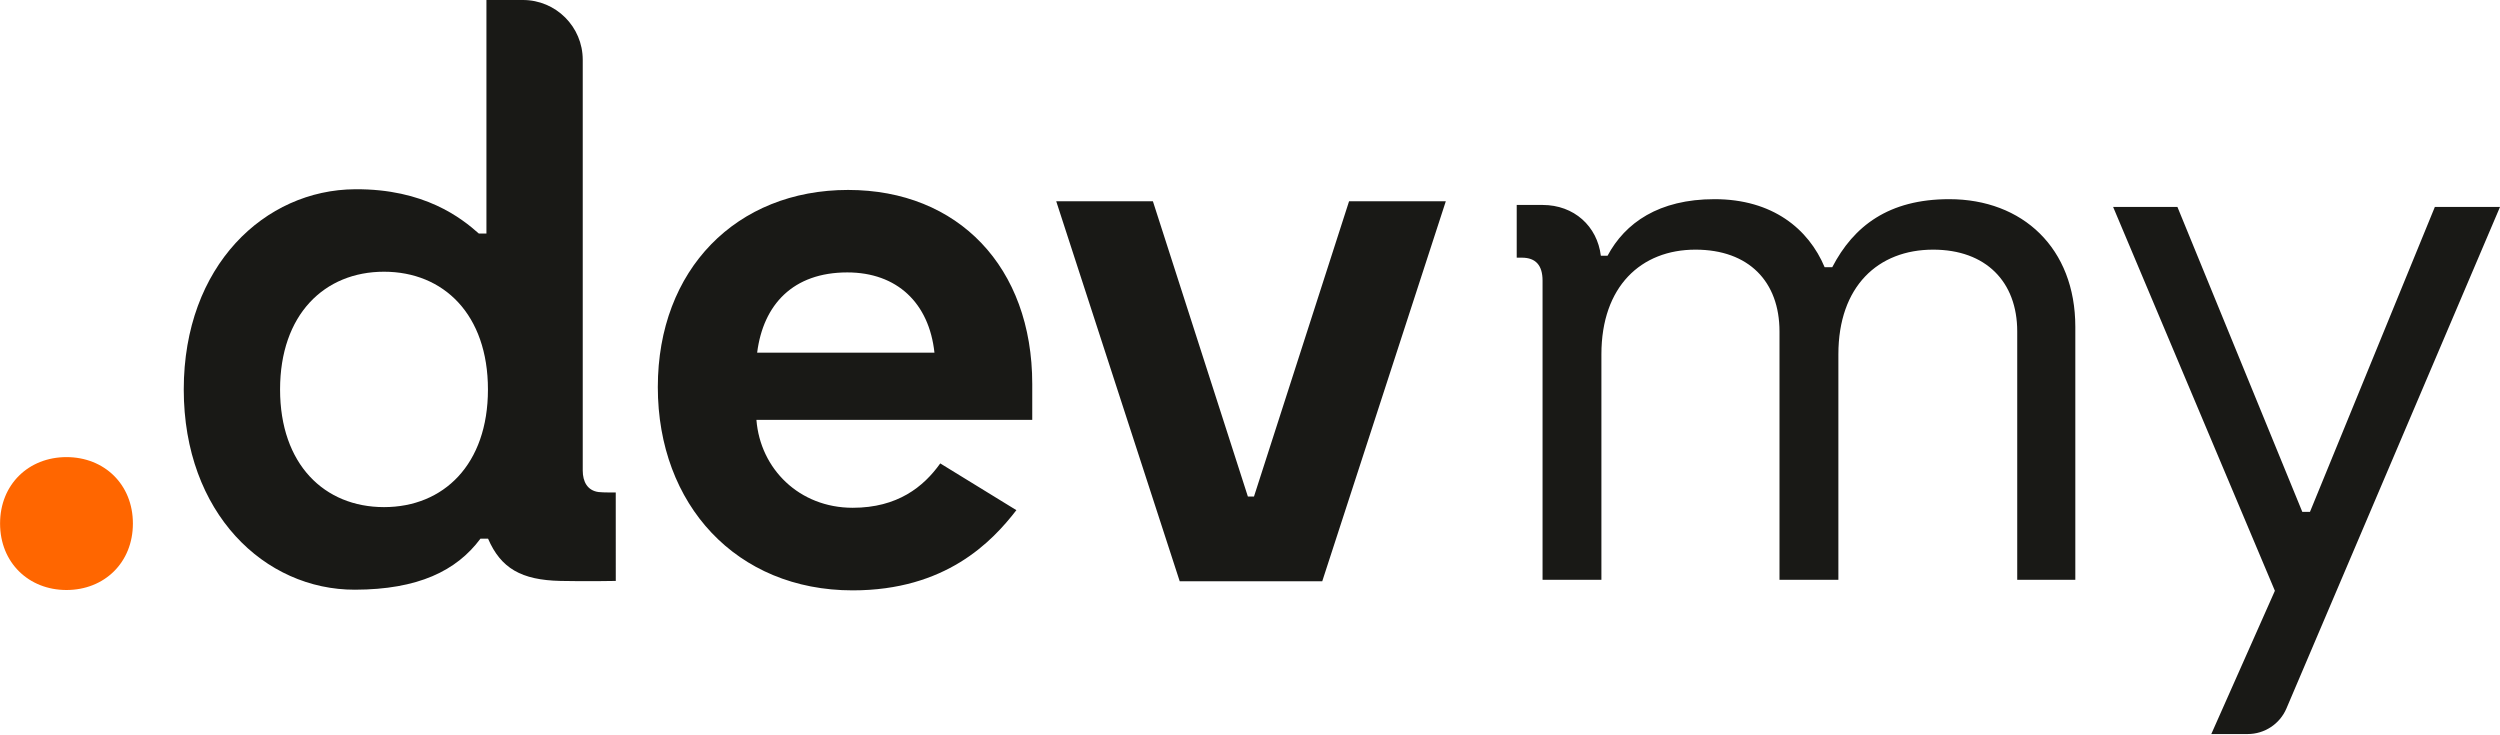
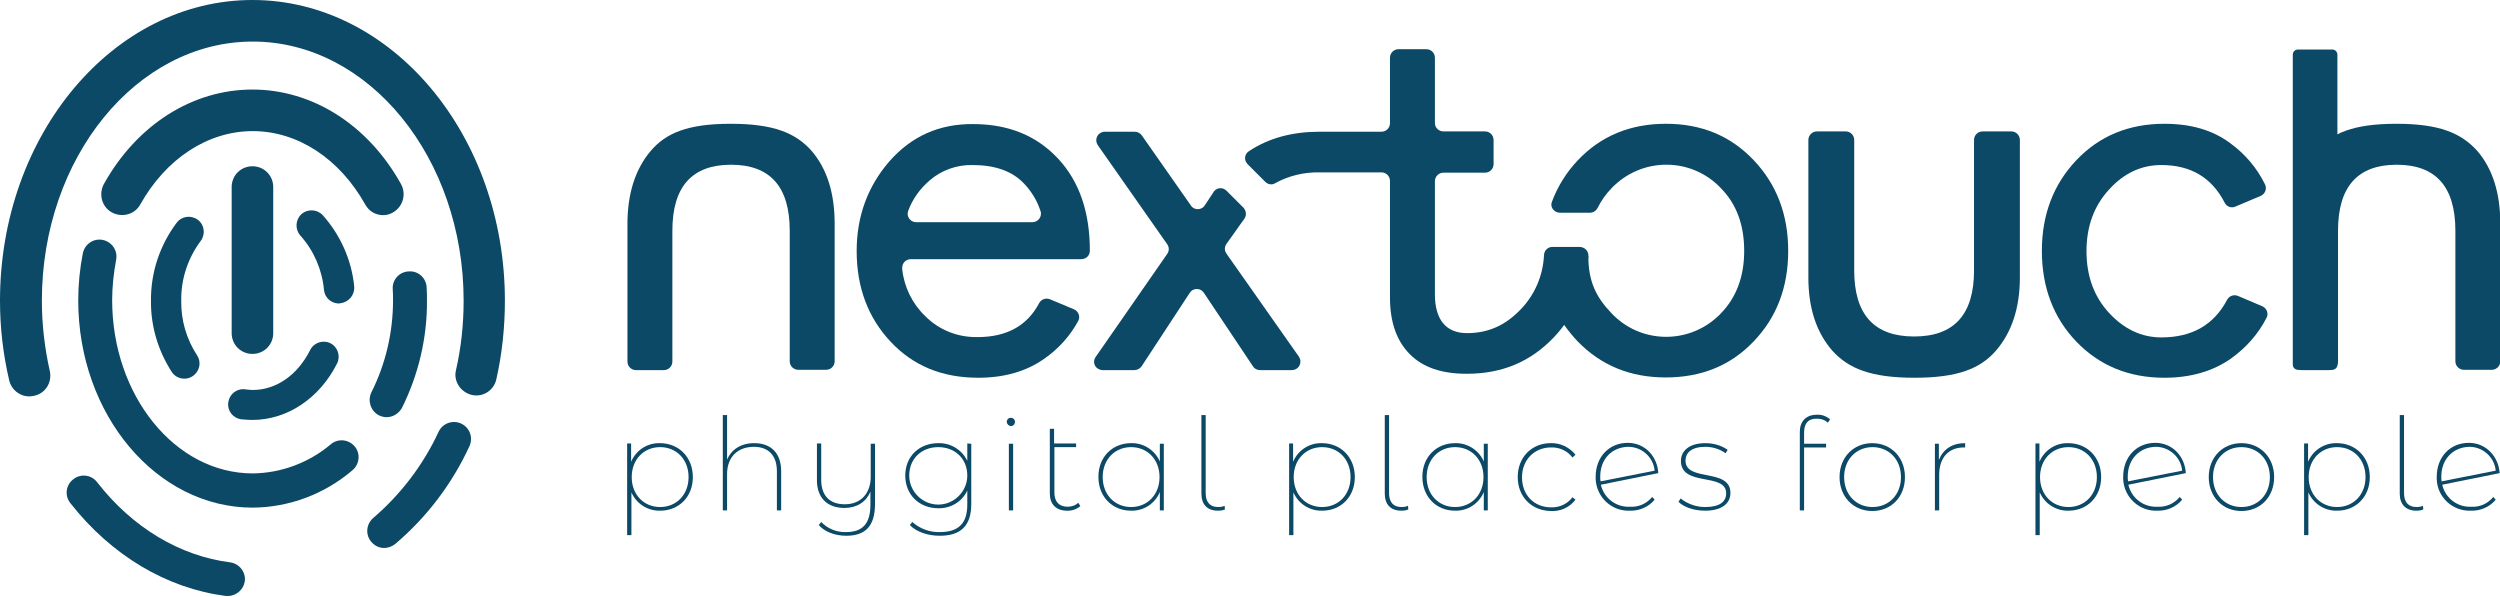
- <svg xmlns="http://www.w3.org/2000/svg" viewBox="0 0 1919.69 563.65">
-   <g id="Livello_2" data-name="Livello 2">
-     <g id="Livello_1-2" data-name="Livello 1">
-       <path fill="#191916" d="M722,355.84c-12.83,18-32.8,34.07-67.22,34.07-41.08,0-71-29.93-73.94-67.48H792.64V294.85c0-89.78-56.91-149-141.41-149-85.67,0-146.11,61-146.11,151.39s60.44,156.09,149.63,156.09c71.39,0,106.86-37.2,125.71-61.59ZM650.64,209.18c38.14,0,62.79,23.47,66.9,61.61H581.4C586.09,233.82,609,209.18,650.64,209.18Z" />
-       <path fill="#191916" d="M1496.75,152.94c-46.36,0-73.36,20.55-89.8,52.23h-5.86c-12.33-29.34-39.93-52.23-84.52-52.23-42.84,0-68.67,18.2-82.18,43.44h-5.14c-2.76-22.65-20.53-39-44.76-39h-19.84v40.48h4q15.84,0,15.84,17.6v13.71h0V445.23h45.19V272.08c0-52.23,30.54-80.38,72.21-80.38,41.08,0,64.54,24.66,64.54,62.79V445.23h45.22V272.08c0-52.23,30.51-80.38,72.76-80.38,40.5,0,64.57,24.66,64.57,62.79V445.23h44.61V251C1593.6,190.5,1553.1,152.94,1496.75,152.94Z" />
-       <path fill="#191916" d="M472.82,378.14s-9.77.14-13.24-.32c-8.55-1.15-12.11-8-12.11-16.5v-40.9h0V45.94A45.94,45.94,0,0,0,401.52,0h-28V179.32h-5.85c-13.29-11.83-41.84-34.42-95.09-34C203.3,145.77,141.1,204,141.1,299.07S203.3,453,272.57,452.82c48.32-.12,77.95-14.42,96.35-39.19h5.85c9.82,22.75,25.54,31.79,55.6,32.45,20.23.44,42.47,0,42.47,0ZM294.87,389.4c-45.79,0-79.81-32.83-79.81-90.33s34-90.42,79.81-90.42,79.81,32.88,79.81,90.42S340.65,389.4,294.87,389.4Z" />
-       <path fill="#191916" d="M885.29,154.56l72.92,226.7h4.7l73-226.7h74.29l-94.88,291.78H905.87L811.05,154.56Z" />
-       <path fill="#191916" d="M1919.69,158.92,1755.7,544A32.33,32.33,0,0,1,1726,563.65h-28l48.83-110L1622.62,158.92H1672l95.89,234.14h5.88l95.89-234.14Z" />
-       <path fill="#f60" d="M51.05,351c29,0,51,20.94,51,51s-22,51.05-51,51.05-51-21-51-51.05S22,351,51.05,351Z" />
+ <svg xmlns="http://www.w3.org/2000/svg" version="1.1" id="Livello_1" x="0px" y="0px" viewBox="0 0 818 195.2" style="enable-background:new 0 0 818 195.2;" xml:space="preserve">
+   <style type="text/css">
+ 	.st0{fill:#0B4966;}
+ </style>
+   <g id="Livello_1_00000114753957941310747720000010750581703006040974_">
+     <g>
+       <path class="st0" d="M74.6,195c-0.2,0-0.5,0-0.7,0c-19.4-2.5-37.5-13.3-50.9-30.4c-1.9-2.4-1.5-5.9,1-7.8c2.4-1.9,5.9-1.5,7.8,1    c11.5,14.8,27,24.1,43.5,26.2c3,0.4,5.2,3.2,4.8,6.2C79.7,192.9,77.3,195,74.6,195z" />
+     </g>
+     <g>
+       <path class="st0" d="M125.7,179.3c-1.6,0-3.1-0.7-4.2-2c-2-2.3-1.7-5.8,0.6-7.8c9-7.7,16.4-17.4,21.4-28.2c1.3-2.8,4.6-4,7.4-2.7    c2.8,1.3,4,4.6,2.7,7.4c-5.6,12.2-14,23.3-24.3,32C128.3,178.8,127,179.3,125.7,179.3z" />
+     </g>
+     <g>
+       <path class="st0" d="M82.7,166.1c-31.5,0-57.1-30.4-57.1-67.8c0-5.1,0.5-10.3,1.5-15.4c0.6-3,3.5-5,6.5-4.4c3,0.6,5,3.5,4.4,6.5    c-0.8,4.3-1.3,8.8-1.3,13.2c0,31.2,20.6,56.7,46,56.7c9.3-0.1,18.4-3.5,25.5-9.5c2.3-2,5.8-1.7,7.8,0.6c2,2.3,1.7,5.8-0.6,7.8    C106.2,161.7,94.6,166,82.7,166.1z" />
+     </g>
+     <g>
+       <path class="st0" d="M126.5,136.5c-0.8,0-1.7-0.2-2.5-0.6c-2.7-1.4-3.8-4.7-2.5-7.5c4.7-9.3,7.1-19.7,7.1-30.1    c0-1.2,0-2.4-0.1-3.7c-0.2-3.1,2.2-5.7,5.3-5.8c3.1-0.2,5.7,2.2,5.8,5.3c0.1,1.5,0.1,2.9,0.1,4.3c0.1,12.1-2.8,24.3-8.2,35.1    C130.4,135.4,128.5,136.5,126.5,136.5z" />
+     </g>
+     <g>
+       <path class="st0" d="M60.3,123.9c-1.6,0-3.2-0.8-4.1-2.2c-4.5-7-6.9-15-6.8-23.3c-0.1-9.2,2.9-18.2,8.4-25.5    c1.6-2.2,4.7-2.6,6.9-1c2.2,1.6,2.6,4.7,1,6.9c-4.2,5.6-6.5,12.5-6.4,19.5c0,0,0,0.1,0,0.1c-0.1,6.4,1.7,12.5,5.2,17.9    c1.5,2.3,0.8,5.3-1.5,6.8C62.1,123.7,61.2,123.9,60.3,123.9z" />
+     </g>
+     <g>
+       <path class="st0" d="M82.6,137.4c-1.2,0-2.5-0.1-3.7-0.2c-2.7-0.4-4.6-2.8-4.2-5.6c0.4-2.7,2.8-4.6,5.6-4.2    c0.8,0.1,1.6,0.2,2.4,0.2c7.7,0,14.7-4.9,18.8-13.1c1.2-2.4,4.2-3.4,6.6-2.2c2.4,1.2,3.4,4.2,2.2,6.6    C104.6,130.3,94,137.4,82.6,137.4z" />
+     </g>
+     <g>
+       <path class="st0" d="M110.9,99.3c-2.5,0-4.7-1.9-4.9-4.5c-0.6-6.5-3.3-12.8-7.7-17.7c-1.8-2-1.7-5.1,0.3-7c2-1.8,5.1-1.7,7,0.3    c5.8,6.5,9.5,14.8,10.3,23.4c0.2,2.7-1.8,5.1-4.5,5.4C111.2,99.3,111.1,99.3,110.9,99.3z" />
+     </g>
+     <g>
+       <path class="st0" d="M9.6,129.7c-3.2,0-5.9-2.2-6.6-5.3c-2-8.5-3-17.3-3-26C0,44.1,37.1,0,82.6,0s82.6,44.1,82.6,98.4    c0,8.6-0.9,17.3-2.8,25.7c-0.8,3.7-4.5,6-8.1,5.1s-6-4.5-5.1-8.1c1.7-7.4,2.5-15.1,2.5-22.7c0-46.7-31-84.8-69-84.8    s-69,38-69,84.8c0,7.7,0.9,15.5,2.6,23c0.8,3.7-1.4,7.3-5.1,8.1c0,0,0,0,0,0C10.6,129.6,10.1,129.7,9.6,129.7z M82.6,115.8    c-3.8,0-6.8-3-6.8-6.8V61.2c0-3.8,3-6.8,6.8-6.8c3.8,0,6.8,3,6.8,6.8V109C89.4,112.8,86.4,115.8,82.6,115.8L82.6,115.8L82.6,115.8    z M125.4,70.4c-2.5,0-4.7-1.3-5.9-3.5c-8.4-15-22.1-24-36.8-24s-28.4,9-36.8,24c-1.8,3.3-6,4.4-9.3,2.6s-4.4-6-2.6-9.3l0,0    c10.8-19.4,29-30.9,48.6-30.9s37.8,11.5,48.6,30.9c1.8,3.3,0.7,7.4-2.6,9.3C127.6,70.1,126.5,70.4,125.4,70.4L125.4,70.4z" />
+     </g>
+     <g>
+       <path class="st0" d="M226.7,156.1c0,6.5-4.6,11-10.7,11c-4.1,0.1-7.8-2.3-9.4-6v14h-1.4v-30h1.3v6c1.6-3.8,5.3-6.2,9.4-6.1    C222.1,145,226.7,149.6,226.7,156.1z M225.3,156.1c0-5.8-4-9.8-9.3-9.8s-9.3,4-9.3,9.8s4,9.8,9.3,9.8S225.3,161.9,225.3,156.1    L225.3,156.1z" />
+     </g>
+     <g>
+       <path class="st0" d="M255.6,154.2V167h-1.4v-12.8c0-5.2-2.8-8-7.5-8c-5.5,0-8.8,3.5-8.8,8.9V167h-1.4v-31.2h1.4v14.6    c1.4-3.3,4.5-5.4,8.9-5.4C252.2,145,255.6,148.2,255.6,154.2z" />
+     </g>
+     <g>
+       <path class="st0" d="M286.3,145.2v19.7c0,7.2-3.1,10.4-9.4,10.4c-3.7,0-7.1-1.3-9-3.5l0.8-1c2.1,2.2,5.1,3.4,8.1,3.3    c5.5,0,8-2.8,8-9v-4.2c-1.4,3.3-4.4,5.3-8.5,5.3c-5.5,0-9-3.2-9-9.1v-12h1.4V157c0,5.2,2.8,8,7.7,8c5.3,0,8.5-3.6,8.5-9v-10.8    H286.3z" />
+     </g>
+     <g>
+       <path class="st0" d="M317.8,145.2v19.7c0,7.2-3.5,10.4-10.3,10.4c-4,0-7.7-1.3-9.8-3.5l0.8-1c2.5,2.2,5.7,3.4,9,3.3    c6.1,0,9-2.8,9-9v-4.6c-1.7,3.7-5.5,5.9-9.5,5.8c-6.2,0-10.8-4.4-10.8-10.7S300.8,145,307,145c4.1-0.1,7.8,2.2,9.5,5.8v-5.7    L317.8,145.2z M316.5,155.6c0-5.5-4-9.3-9.5-9.3s-9.5,3.8-9.5,9.3c0,5.2,4.3,9.5,9.5,9.5S316.5,160.8,316.5,155.6L316.5,155.6z" />
+     </g>
+     <g>
+       <path class="st0" d="M329.4,138.1c0-0.8,0.6-1.4,1.3-1.4c0.8,0,1.4,0.6,1.4,1.3c0,0.8-0.6,1.4-1.3,1.4c0,0,0,0,0,0    C330.1,139.4,329.5,138.8,329.4,138.1z M330.1,145.2h1.4V167h-1.4V145.2z" />
+     </g>
+     <g>
+       <path class="st0" d="M353.5,165.6c-1.2,1-2.8,1.6-4.4,1.5c-3.6,0-5.6-2.2-5.6-5.6v-21.2h1.4v4.8h7.2v1.2H345v14.9    c0,2.9,1.5,4.6,4.3,4.6c1.3,0,2.6-0.4,3.5-1.3L353.5,165.6z" />
+     </g>
+     <g>
+       <path class="st0" d="M380.8,145.2V167h-1.3v-6c-1.6,3.8-5.3,6.2-9.4,6.1c-6.1,0-10.7-4.5-10.7-11.1s4.7-11,10.7-11    c4.1-0.1,7.8,2.3,9.4,6v-5.8L380.8,145.2z M379.4,156.1c0-5.8-4-9.8-9.3-9.8s-9.3,4-9.3,9.8s4,9.8,9.3,9.8    S379.4,161.9,379.4,156.1z" />
+     </g>
+     <g>
+       <path class="st0" d="M393.1,161.6v-25.8h1.4v25.5c0,2.9,1.3,4.6,4.1,4.6c0.7,0,1.4-0.1,2.1-0.4l0.1,1.2c-0.7,0.3-1.5,0.4-2.3,0.4    C394.9,167.1,393.1,164.9,393.1,161.6z" />
+     </g>
+     <g>
+       <path class="st0" d="M443.3,156.1c0,6.5-4.6,11-10.7,11c-4.1,0.1-7.8-2.3-9.4-6v14h-1.4v-30h1.3v6c1.6-3.8,5.3-6.2,9.4-6.1    C438.7,145,443.3,149.6,443.3,156.1z M441.9,156.1c0-5.8-4-9.8-9.3-9.8s-9.3,4-9.3,9.8s4,9.8,9.3,9.8S441.9,161.9,441.9,156.1z" />
+     </g>
+     <g>
+       <path class="st0" d="M453.1,161.6v-25.8h1.4v25.5c0,2.9,1.3,4.6,4.1,4.6c0.7,0,1.4-0.1,2.1-0.4l0.1,1.2c-0.7,0.3-1.5,0.4-2.3,0.4    C454.9,167.1,453.1,164.9,453.1,161.6z" />
+     </g>
+     <g>
+       <path class="st0" d="M486.8,145.2V167h-1.3v-6c-1.6,3.8-5.3,6.2-9.4,6.1c-6.1,0-10.7-4.5-10.7-11.1s4.7-11,10.7-11    c4.1-0.1,7.8,2.3,9.4,6v-5.8L486.8,145.2z M485.4,156.1c0-5.8-4-9.8-9.3-9.8s-9.3,4-9.3,9.8s4,9.8,9.3,9.8    C481.4,165.9,485.4,161.9,485.4,156.1z" />
+     </g>
+     <g>
+       <path class="st0" d="M496.6,156.1c0-6.5,4.6-11.1,10.8-11.1c3.1-0.1,6.1,1.3,8.1,3.8l-1,0.9c-1.6-2.2-4.3-3.4-7-3.3    c-5.4,0-9.5,4-9.5,9.8s4,9.8,9.5,9.8c2.7,0.1,5.4-1.1,7-3.3l1,0.8c-1.9,2.5-4.9,3.9-8.1,3.7C501.2,167.1,496.6,162.6,496.6,156.1z    " />
+     </g>
+     <g>
+       <path class="st0" d="M540.6,162.6l0.8,0.9c-2,2.4-5,3.7-8.2,3.6c-5.9,0.2-10.8-4.4-11.1-10.3c0-0.3,0-0.5,0-0.8    c0-6.5,4.4-11.1,10.5-11.1c5.7,0,9.7,4.5,10,9.9l-18.8,3.8c1,4.4,5,7.4,9.4,7.2C536.1,166,538.8,164.8,540.6,162.6z M523.6,155.9    c0,0.5,0,1.1,0.1,1.6l17.7-3.5c-0.4-4.4-4.2-7.8-8.6-7.8C527.3,146.3,523.6,150.3,523.6,155.9L523.6,155.9z" />
+     </g>
+     <g>
+       <path class="st0" d="M549.2,164.2l0.7-1.1c2.3,1.8,5.1,2.8,8,2.8c4.9,0,6.9-1.8,6.9-4.5c0-6.9-14.8-2-14.8-10.6    c0-3.1,2.5-5.8,8-5.8c2.6,0,5.2,0.7,7.3,2.2l-0.7,1.1c-1.9-1.4-4.3-2.1-6.6-2.1c-4.6,0-6.5,2-6.5,4.5c0,7.1,14.7,2.3,14.7,10.6    c0,3.4-2.8,5.8-8.3,5.8C554.2,167.1,550.9,165.9,549.2,164.2z" />
+     </g>
+     <g>
+       <path class="st0" d="M590.3,141.5v3.7h7.2v1.2h-7.2V167h-1.4v-25.7c0-3.4,2-5.6,5.6-5.6c1.6-0.1,3.1,0.5,4.3,1.5l-0.7,1.1    c-1-0.9-2.2-1.3-3.5-1.3C591.7,136.9,590.3,138.5,590.3,141.5z" />
+     </g>
+     <g>
+       <path class="st0" d="M601.9,156.1c0-6.5,4.6-11.1,10.7-11.1s10.7,4.6,10.7,11.1s-4.5,11.1-10.7,11.1S601.9,162.5,601.9,156.1z     M622,156.1c0-5.8-4-9.8-9.3-9.8s-9.3,4-9.3,9.8s4,9.8,9.3,9.8S622,161.9,622,156.1L622,156.1z" />
+     </g>
+     <g>
+       <path class="st0" d="M643,145v1.4h-0.4c-5.1,0-8.1,3.4-8.1,9V167h-1.4v-21.8h1.3v5.3C635.8,147,638.7,145,643,145z" />
+     </g>
+     <g>
+       <path class="st0" d="M687.5,156.1c0,6.5-4.6,11-10.7,11c-4.1,0.1-7.8-2.3-9.4-6v14H666v-30h1.3v6c1.6-3.8,5.3-6.2,9.4-6.1    C682.9,145,687.5,149.6,687.5,156.1z M686.1,156.1c0-5.8-4-9.8-9.3-9.8s-9.3,4-9.3,9.8s4,9.8,9.3,9.8S686.1,161.9,686.1,156.1z" />
+     </g>
+     <g>
+       <path class="st0" d="M713.2,162.6l0.8,0.9c-2,2.4-5,3.7-8.2,3.6c-5.9,0.2-10.8-4.4-11.1-10.3c0-0.3,0-0.5,0-0.8    c0-6.5,4.4-11.1,10.5-11.1c5.7,0,9.7,4.5,10,9.9l-18.8,3.8c1,4.4,5,7.4,9.4,7.2C708.7,166,711.4,164.8,713.2,162.6z M696.2,155.9    c0,0.5,0,1.1,0.1,1.6l17.7-3.5c-0.4-4.4-4.2-7.8-8.6-7.8C700,146.3,696.2,150.3,696.2,155.9L696.2,155.9z" />
+     </g>
+     <g>
+       <path class="st0" d="M722.7,156.1c0-6.5,4.6-11.1,10.7-11.1s10.7,4.6,10.7,11.1s-4.5,11.1-10.7,11.1S722.7,162.5,722.7,156.1z     M742.7,156.1c0-5.8-4-9.8-9.3-9.8s-9.3,4-9.3,9.8s4,9.8,9.3,9.8S742.7,161.9,742.7,156.1z" />
+     </g>
+     <g>
+       <path class="st0" d="M775.4,156.1c0,6.5-4.6,11-10.7,11c-4.1,0.1-7.8-2.3-9.4-6v14h-1.4v-30h1.3v6c1.6-3.8,5.3-6.2,9.4-6.1    C770.8,145,775.4,149.6,775.4,156.1z M774,156.1c0-5.8-4-9.8-9.3-9.8s-9.3,4-9.3,9.8s4,9.8,9.3,9.8S774,161.9,774,156.1L774,156.1    z" />
+     </g>
+     <g>
+       <path class="st0" d="M785.2,161.6v-25.8h1.4v25.5c0,2.9,1.3,4.6,4.1,4.6c0.7,0,1.4-0.1,2.1-0.4l0.1,1.2c-0.7,0.3-1.5,0.4-2.3,0.4    C787.1,167.1,785.2,164.9,785.2,161.6z" />
+     </g>
+     <g>
+       <path class="st0" d="M815.8,162.6l0.8,0.9c-2,2.4-5,3.7-8.2,3.6c-5.9,0.2-10.9-4.4-11.1-10.3c0-0.3,0-0.5,0-0.8    c0-6.5,4.4-11.1,10.5-11.1c5.7,0,9.7,4.5,10.1,9.9l-18.8,3.8c1,4.4,5,7.4,9.4,7.2C811.4,166,814,164.8,815.8,162.6z M798.8,155.9    c0,0.5,0,1.1,0.1,1.6l17.7-3.5c-0.4-4.4-4.2-7.8-8.6-7.8C802.6,146.3,798.8,150.3,798.8,155.9L798.8,155.9z" />
+     </g>
+     <g>
+       <path class="st0" d="M320.1,123.6c-11.8,0-21.3-3.9-28.7-11.8c-7.4-7.9-11.1-17.8-11.1-29.7c0-11.3,3.6-21.1,10.7-29.3    c7.2-8.2,16.3-12.3,27.4-12.2c11.6,0,20.8,3.8,27.8,11.3s10.4,17.6,10.4,30.1v0.2l0,0c-0.1,1.5-1.3,2.6-2.8,2.6H298    c-1.5,0-2.8,1.2-2.8,2.8c0,0.1,0,0.2,0,0.4c0.6,5.9,3.3,11.4,7.6,15.5c4.5,4.5,10.6,6.9,17,6.8c9.6,0,16.3-3.7,20.2-11.1    c0.7-1.3,2.2-1.8,3.5-1.3l7.9,3.3c1.4,0.6,2.1,2.2,1.5,3.6c0,0.1-0.1,0.1-0.1,0.2c-2.7,5-6.6,9.3-11.3,12.5    C335.8,121.5,328.6,123.6,320.1,123.6z M337.8,72.7c1.5,0,2.8-1.2,2.8-2.8c0-0.2,0-0.5-0.1-0.7c-1.1-3.5-3-6.6-5.5-9.2    c-3.8-4-9.4-6-16.8-6c-5.2-0.1-10.2,1.7-14.1,5.1c-3.1,2.7-5.5,6-6.9,9.8c-0.6,1.4,0.1,3,1.5,3.6c0.3,0.1,0.7,0.2,1,0.2    L337.8,72.7z" />
+     </g>
+     <g>
+       <path class="st0" d="M406.9,68l-5.6-5.6c-1.1-1.1-2.8-1.1-3.9,0c-0.1,0.1-0.2,0.3-0.3,0.4l-2.9,4.4c-0.8,1.3-2.6,1.6-3.8,0.8    c-0.3-0.2-0.5-0.4-0.7-0.7l-16.1-23c-0.5-0.7-1.4-1.2-2.3-1.2h-9.8c-1.5,0-2.8,1.2-2.8,2.8c0,0.6,0.2,1.1,0.5,1.6l22.7,32.4    c0.7,1,0.7,2.2,0,3.2l-23.4,33.7c-0.9,1.2-0.6,3,0.7,3.8c0.5,0.3,1,0.5,1.6,0.5h10.4c0.9,0,1.8-0.5,2.3-1.2l15.8-24.1    c0.8-1.3,2.6-1.6,3.8-0.8c0.3,0.2,0.6,0.5,0.8,0.8l16.1,24.1c0.5,0.8,1.4,1.2,2.3,1.2h10.4c1.5,0,2.8-1.2,2.8-2.8    c0-0.6-0.2-1.1-0.5-1.6L401.3,83c-0.7-1-0.7-2.2,0-3.2l5.9-8.3C407.9,70.5,407.8,69,406.9,68z" />
+     </g>
+     <g>
+       <path class="st0" d="M519.7,83.7c0,8.5,2.6,13.6,7.6,18.8c9.3,9.9,24.9,10.3,34.8,1c0.3-0.3,0.7-0.6,1-1c5-5.1,7.6-12,7.6-20.4    c0-8.5-2.5-15.3-7.6-20.5c-9.3-9.9-24.9-10.3-34.8-1c-0.3,0.3-0.7,0.6-1,1c-1.9,1.9-3.4,4.1-4.6,6.5c-0.5,0.9-1.4,1.5-2.5,1.5    h-9.8c-1.5,0-2.8-1.2-2.8-2.7c0-0.3,0.1-0.6,0.2-0.9c1.9-5.1,4.8-9.7,8.5-13.6c7.5-7.9,17.1-11.9,28.8-11.9    c11.7,0,21.2,4,28.7,11.9c7.5,7.9,11.3,17.8,11.3,29.7c0,11.9-3.8,21.8-11.3,29.6c-7.5,7.9-17.1,11.8-28.8,11.8s-21.2-4-28.8-11.8    c-1.7-1.8-3.3-3.8-4.7-5.8c-0.2-0.3-0.1-0.6,0.1-0.8c0.7-0.8,1.1-1.7,1.3-2.7c0.4-0.4,0.7-0.7,0.9-1.2c1.3-2,2.3-4.1,3-6.4    c0.4-1.6,0.2-3.6,1-5c0.6-1,0.9-2.1,0.8-3.2c0.2-0.1,0.3-0.4,0.3-0.6c0-0.8,0.1-1.5,0.1-2.3c0-0.2,0-0.3,0-0.5c0,0.2,0-0.1,0-0.2    c0-0.1,0-0.1,0-0.2" />
+     </g>
+     <g>
+       <path class="st0" d="M708.2,123.6c-11.7,0-21.3-4-28.8-11.8s-11.3-17.8-11.3-29.7c0-11.9,3.8-21.8,11.3-29.7    c7.5-7.9,17.1-11.9,28.8-11.9c8.7,0,15.9,2.1,21.6,6.4c4.8,3.5,8.7,8.1,11.3,13.4c0.7,1.4,0.1,3-1.2,3.7c-0.1,0-0.1,0.1-0.2,0.1    l-8.3,3.5c-1.3,0.6-2.9,0-3.5-1.3c-4.2-8.2-11.1-12.3-20.7-12.3c-6.5,0-12.2,2.6-17.1,8c-4.9,5.3-7.4,12-7.4,20.2    c0,8.2,2.5,14.9,7.4,20.2s10.6,8,17.1,8c10,0,17.2-4.1,21.5-12.3c0.7-1.3,2.2-1.8,3.5-1.3l8,3.4c1.4,0.6,2.1,2.2,1.5,3.6    c0,0.1-0.1,0.1-0.1,0.2c-2.7,5.3-6.7,9.8-11.6,13.3C724.2,121.4,716.9,123.6,708.2,123.6z" />
+     </g>
+     <g>
+       <path class="st0" d="M239.1,40.5c-14,0-21.2,3-26.2,8.9s-7.6,13.9-7.6,23.9v45c0,1.5,1.2,2.8,2.8,2.8h9.1c1.5,0,2.8-1.2,2.8-2.8    V75.5c0-14.4,6.4-21.6,19.2-21.6c12.8,0,19.2,7.2,19.2,21.6v42.7c0,1.5,1.2,2.8,2.8,2.8h9.1c1.5,0,2.8-1.2,2.8-2.8v-45    c0-10-2.5-18-7.6-23.9C260.3,43.5,253.1,40.5,239.1,40.5z" />
+     </g>
+     <g>
+       <path class="st0" d="M626.4,123.6c14.2,0,21.6-3,26.7-8.9s7.8-13.9,7.8-23.9v-45c0-1.5-1.2-2.8-2.8-2.8h-9.4    c-1.5,0-2.8,1.2-2.8,2.8v42.7c0,14.4-6.5,21.6-19.6,21.6s-19.6-7.2-19.6-21.6V45.8c0-1.5-1.2-2.8-2.8-2.8h-9.4    c-1.5,0-2.8,1.2-2.8,2.8c0,0,0,0,0,0v45c0,10,2.6,17.9,7.8,23.9C604.8,120.6,612.2,123.6,626.4,123.6z" />
+     </g>
+     <g>
+       <path class="st0" d="M784.1,40.5c-14,0-21.2,3-26.2,8.9s-7.6,13.9-7.6,23.9v45c0,1.5,1.2,2.8,2.8,2.8h9.1c1.5,0,2.8-1.2,2.8-2.8    V75.5c0-14.4,6.4-21.6,19.2-21.6c12.8,0,19.2,7.2,19.2,21.6v42.7c0,1.5,1.2,2.8,2.8,2.8h9.1c1.5,0,2.8-1.2,2.8-2.8v-45    c0-10-2.5-18-7.6-23.9C805.2,43.5,798.1,40.5,784.1,40.5z" />
+     </g>
+     <g>
+       <path class="st0" d="M751.9,16.2h11.2c1,0,1.7,0.8,1.7,1.7v101.4c0,1-0.8,1.7-1.7,1.7h-11.2c-1,0-1.7-0.8-1.7-1.7V17.9    C750.2,16.9,751,16.2,751.9,16.2z" />
+     </g>
+     <g>
+       <path class="st0" d="M517,80.8h-9.1c-1.4,0-2.6,1.1-2.7,2.6c-0.3,6.7-3,13.1-7.7,17.9c-5,5.2-10.6,7.7-17.5,7.7    c-7.1,0-10.5-4.7-10.5-12.7v-37c0-1.5,1.2-2.8,2.8-2.8h13.6c1.5,0,2.8-1.2,2.8-2.8v-7.9c0-1.5-1.2-2.8-2.8-2.8l0,0h-13.6    c-1.5,0-2.8-1.2-2.8-2.7c0,0,0,0,0,0V18.9c0-1.5-1.2-2.8-2.8-2.8l0,0h-9.1c-1.5,0-2.8,1.2-2.8,2.8c0,0,0,0,0,0v21.4    c0,1.5-1.2,2.8-2.8,2.8h-20.2c-8.8,0-16.6,2-23.2,6.4c-1.3,0.9-1.6,2.6-0.7,3.8c0.1,0.1,0.2,0.3,0.3,0.4l5.8,5.8    c0.9,0.9,2.3,1.1,3.3,0.4c4.4-2.4,9.4-3.6,14.4-3.5H452c1.5,0,2.8,1.2,2.8,2.8v38.1c0,8,2.1,14.1,6.4,18.5s10.5,6.5,18.7,6.5    c11.7,0,20.9-4,28.4-11.8c6.9-7.2,11-16.7,11.4-26.8C519.8,82.2,518.6,80.9,517,80.8C517,80.8,517,80.8,517,80.8z" />
    </g>
  </g>
</svg>
